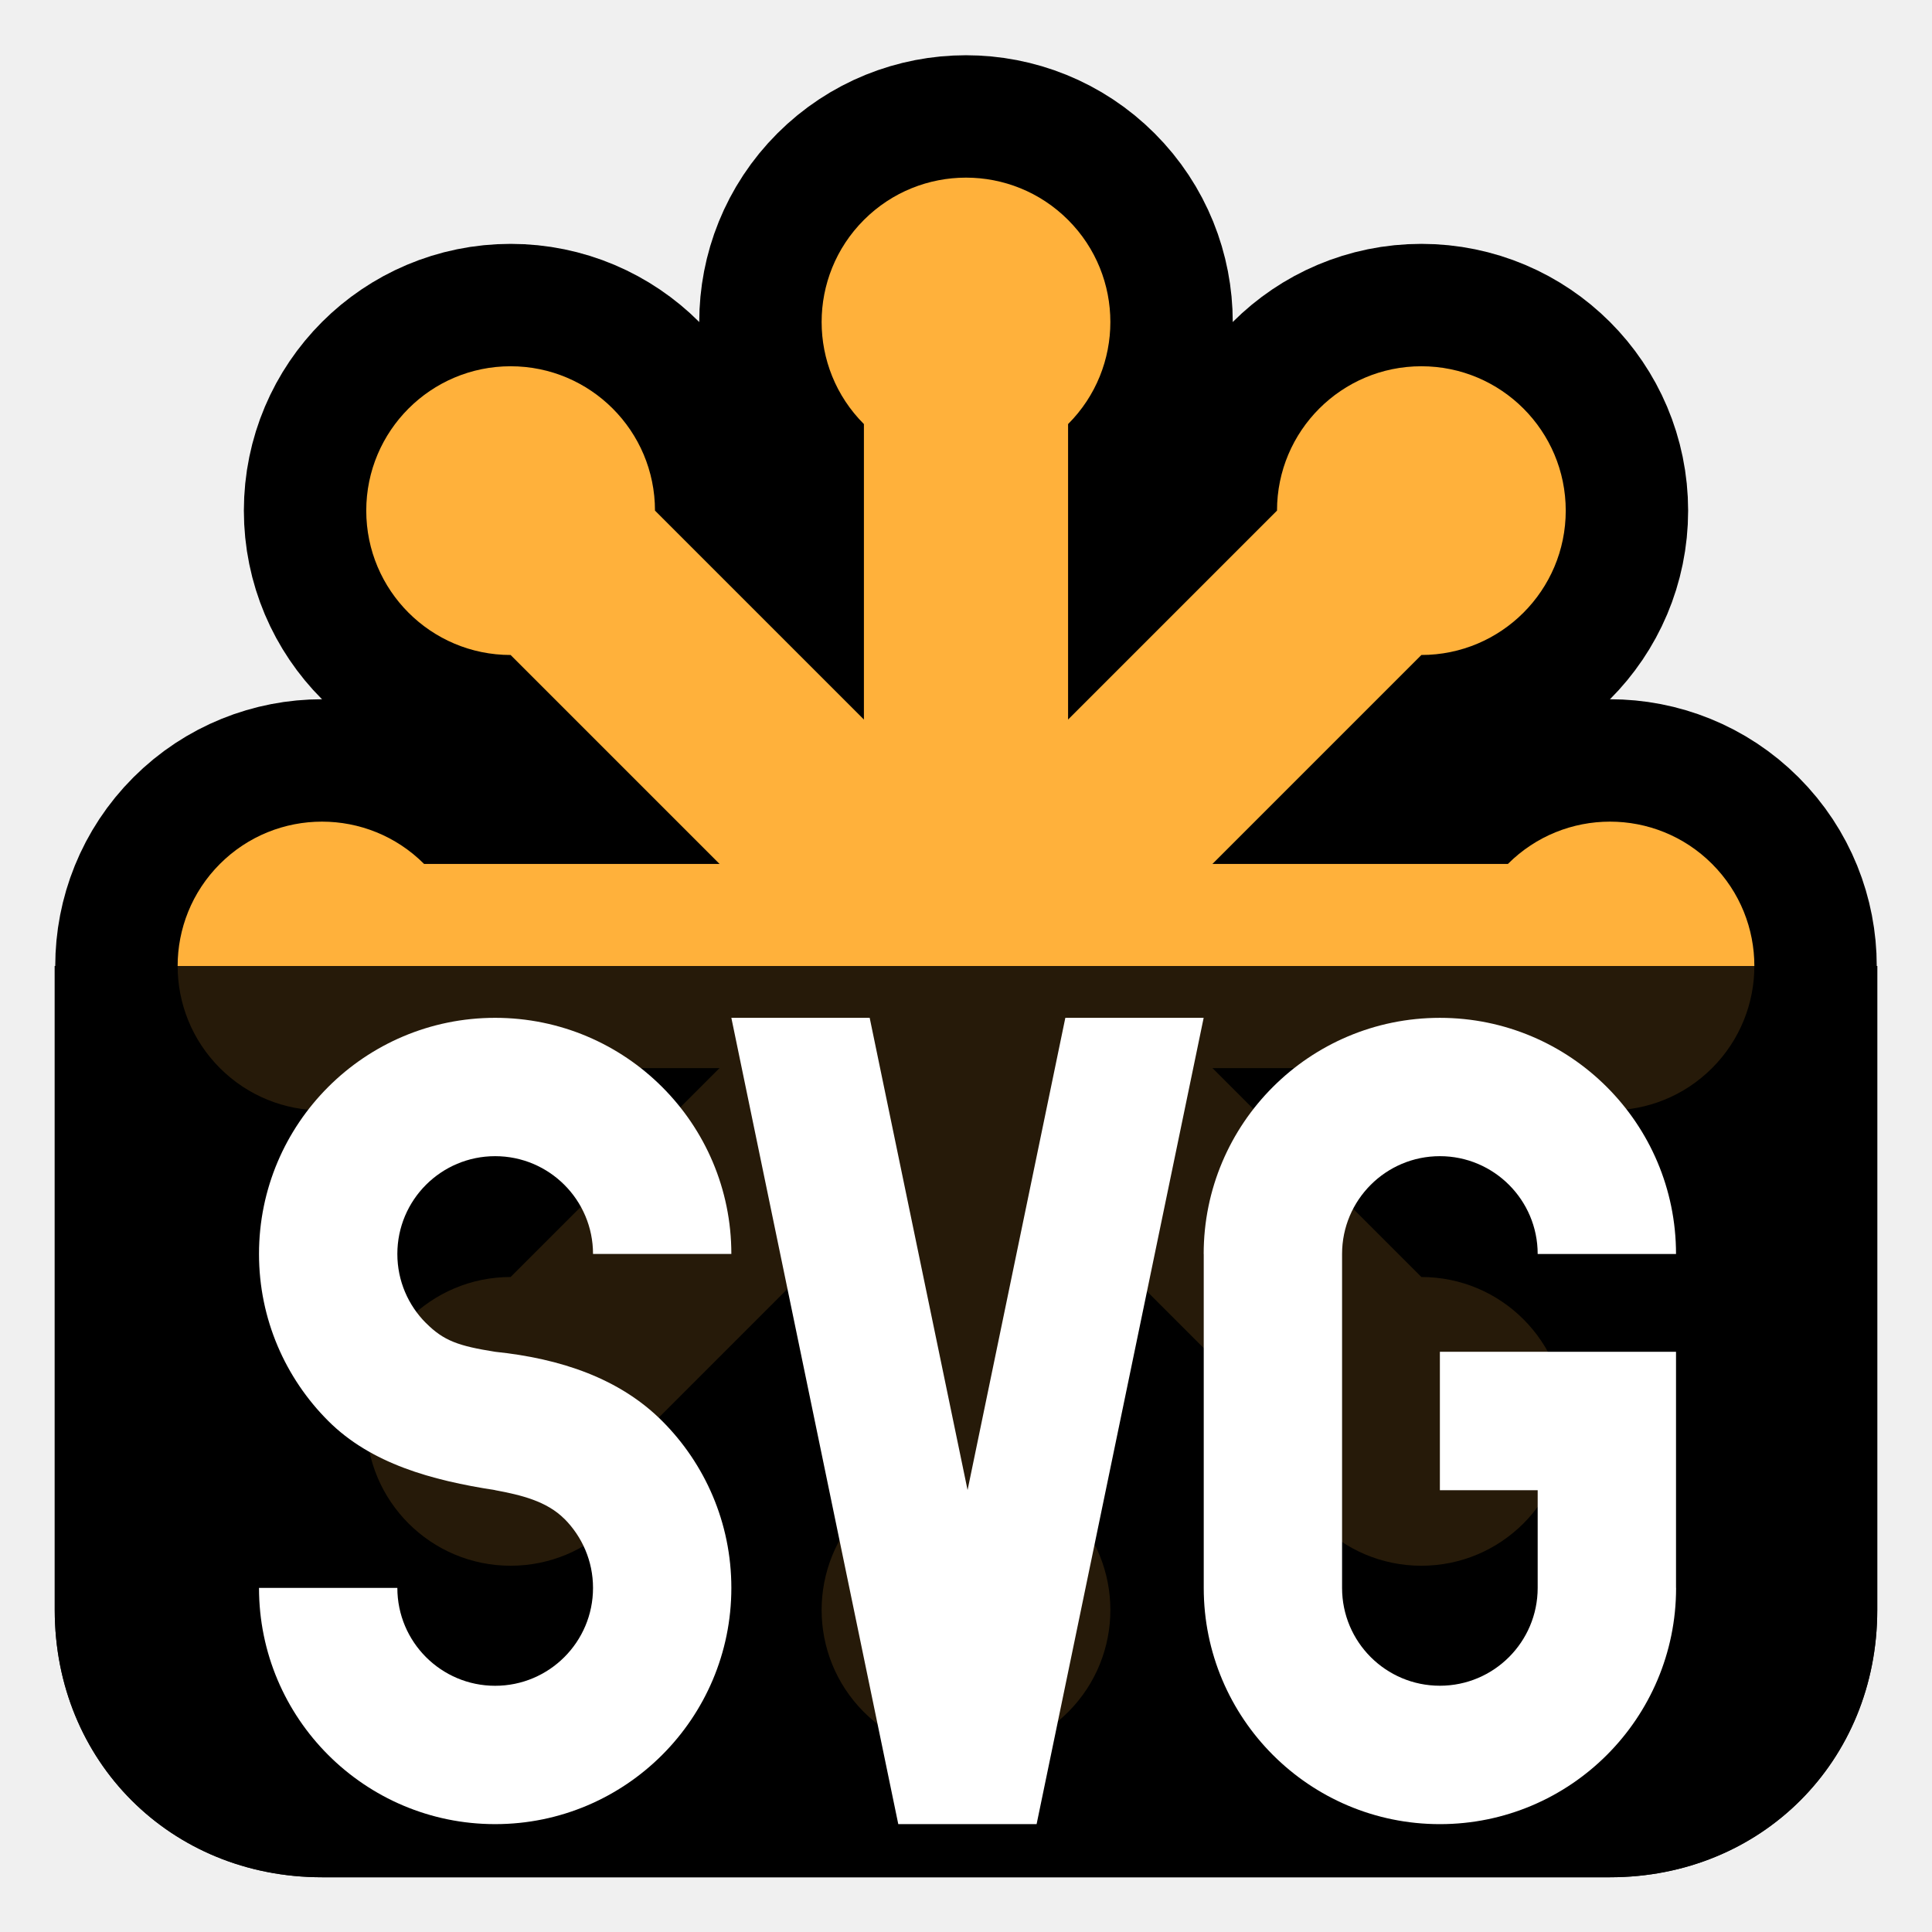
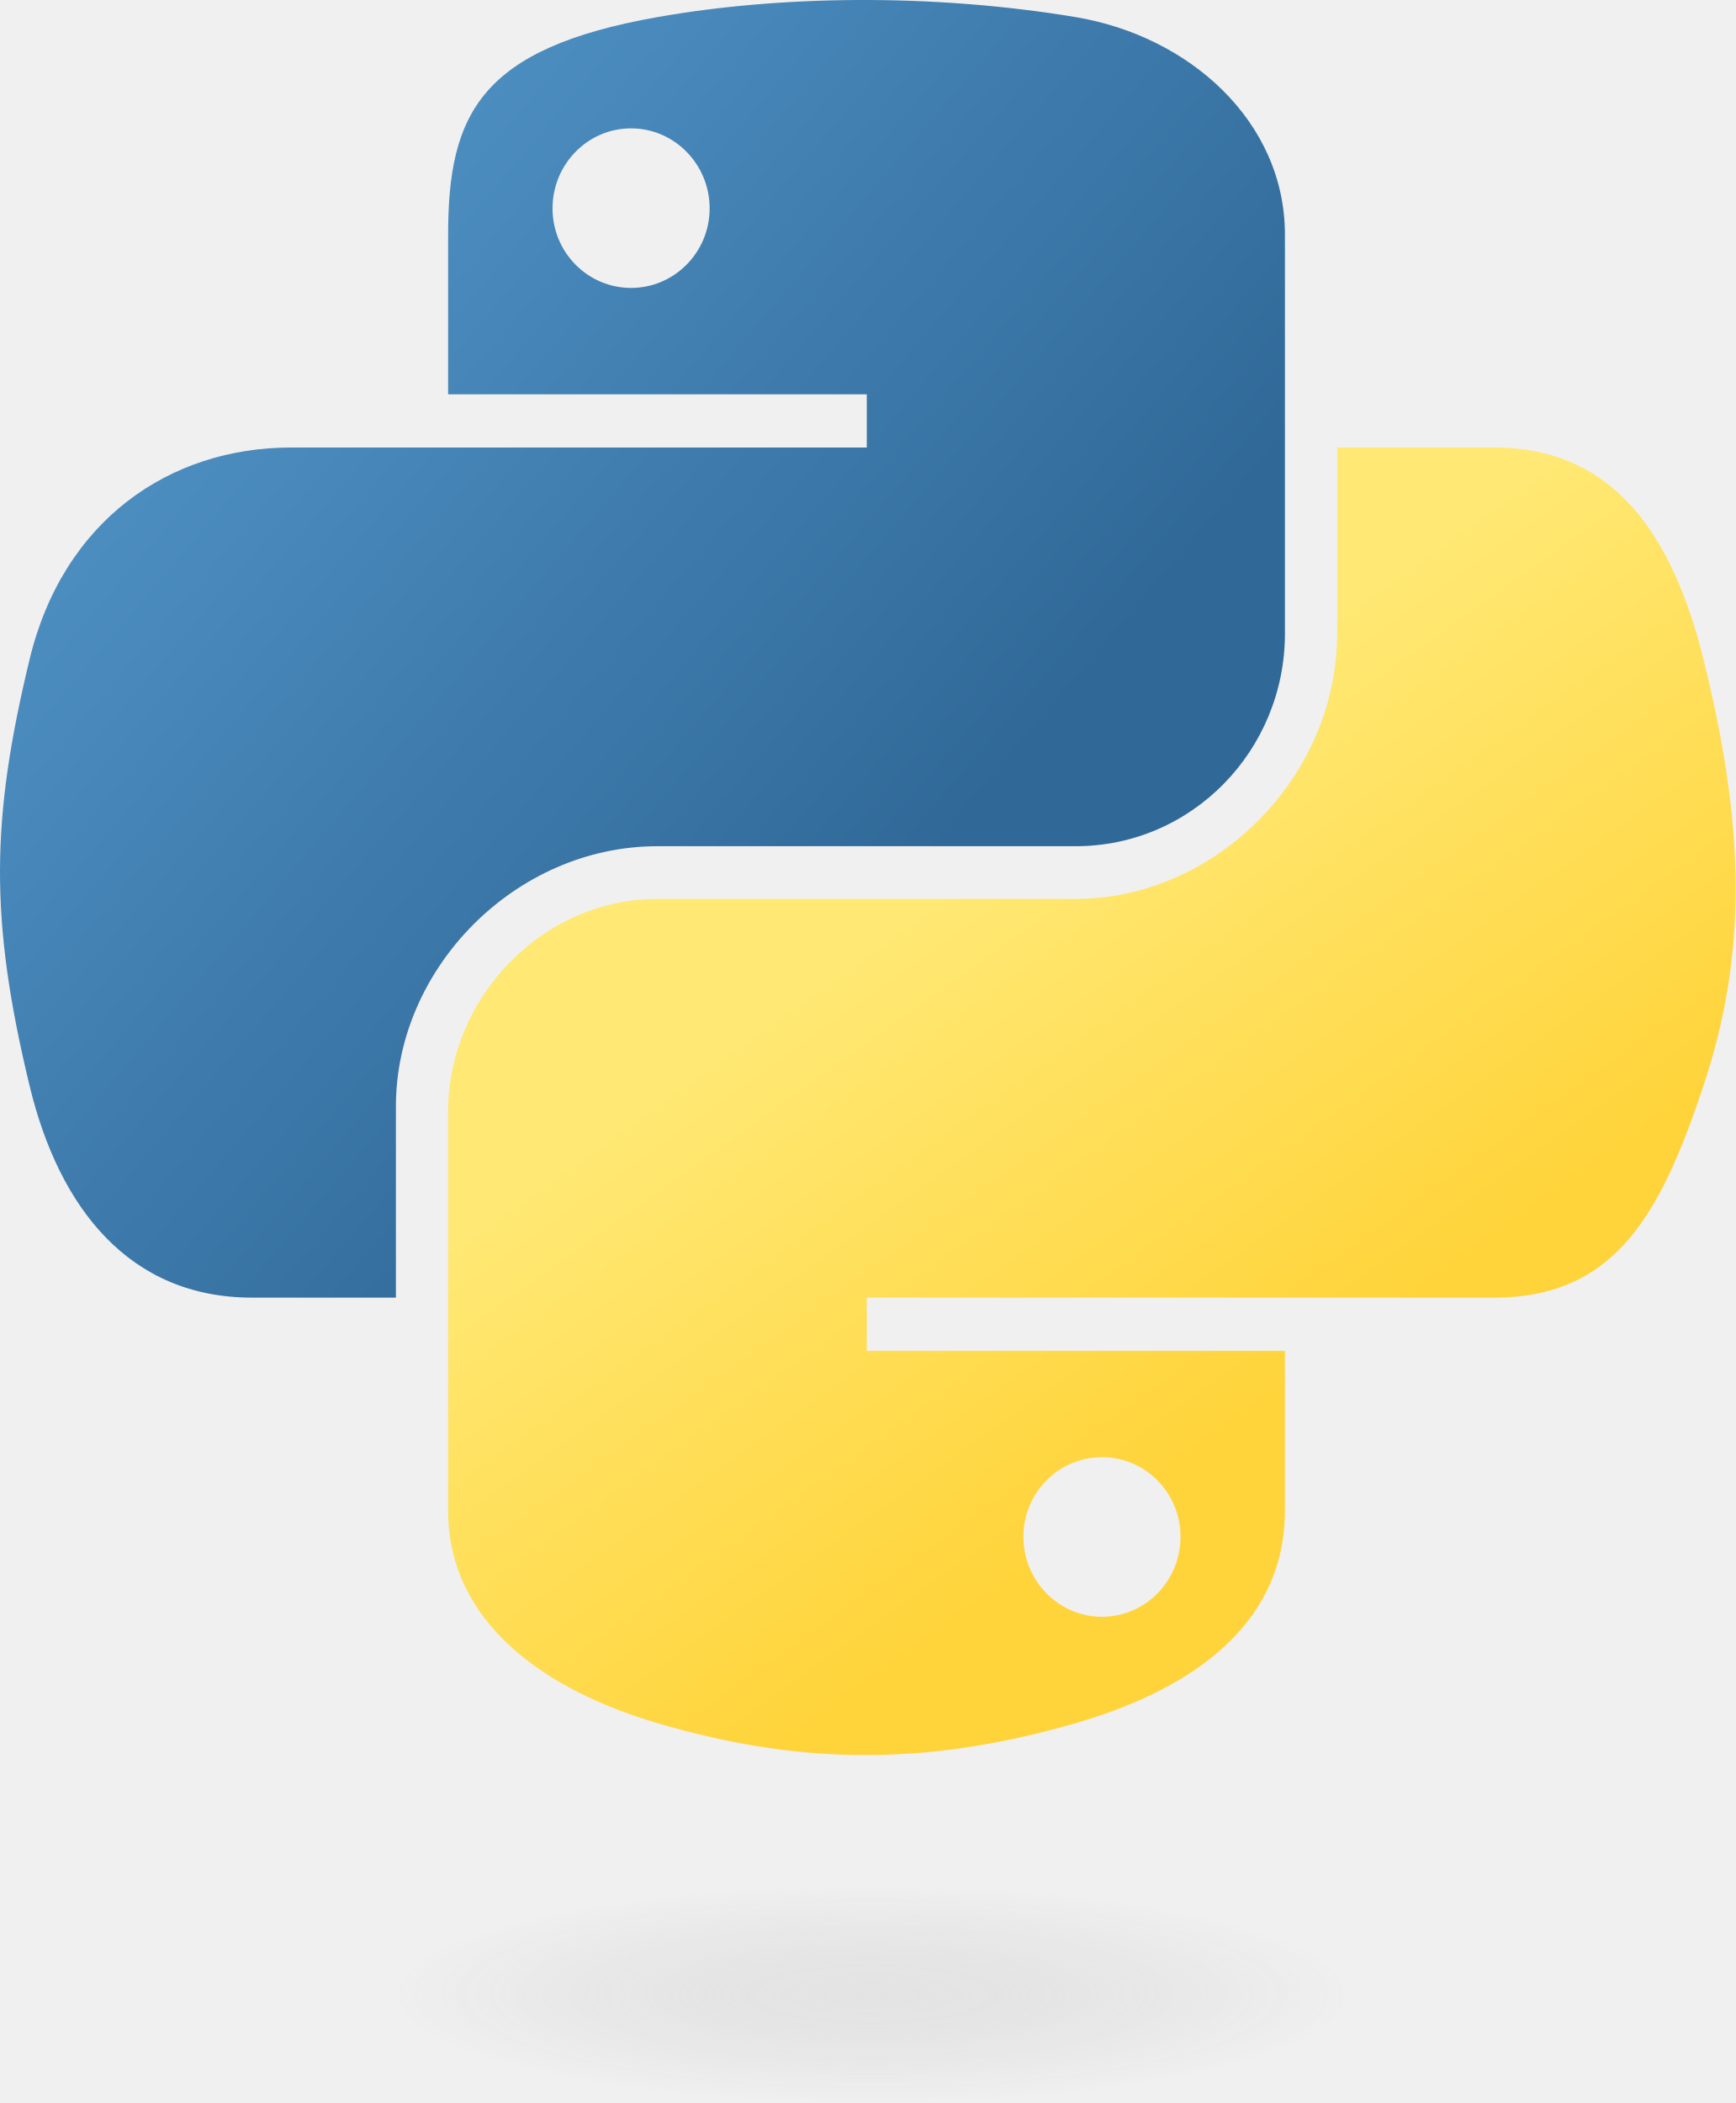
- <svg xmlns="http://www.w3.org/2000/svg" xmlns:xlink="http://www.w3.org/1999/xlink" width="100%" height="100%" viewBox="0 0 300 300">
+ <svg xmlns="http://www.w3.org/2000/svg" xmlns:xlink="http://www.w3.org/1999/xlink" version="1.0" width="111.161" height="134.668">
  <defs>
-     <g id="SVG" fill="#ffffff" transform="scale(2) translate(20,79)">
-       <path id="S" d="M 5.482,31.319 C2.163,28.001 0.109,23.419 0.109,18.358 C0.109,8.232 8.322,0.024 18.443,0.024 C28.569,0.024 36.782,8.232 36.782,18.358 L26.042,18.358 C26.042,14.164 22.638,10.765 18.443,10.765 C14.249,10.765 10.850,14.164 10.850,18.358 C10.850,20.453 11.701,22.351 13.070,23.721 L13.075,23.721 C14.450,25.101 15.595,25.500 18.443,25.952 L18.443,25.952 C23.509,26.479 28.091,28.006 31.409,31.324 L31.409,31.324 C34.728,34.643 36.782,39.225 36.782,44.286 C36.782,54.412 28.569,62.625 18.443,62.625 C8.322,62.625 0.109,54.412 0.109,44.286 L10.850,44.286 C10.850,48.480 14.249,51.884 18.443,51.884 C22.638,51.884 26.042,48.480 26.042,44.286 C26.042,42.191 25.191,40.298 23.821,38.923 L23.816,38.923 C22.441,37.548 20.468,37.074 18.443,36.697 L18.443,36.692 C13.533,35.939 8.800,34.638 5.482,31.319 L5.482,31.319 L5.482,31.319 Z" />
-       <path id="V" d="M 73.452,0.024 L60.482,62.625 L49.742,62.625 L36.782,0.024 L47.522,0.024 L55.122,36.687 L62.712,0.024 L73.452,0.024 Z" />
-       <path id="G" d="M 91.792,25.952 L110.126,25.952 L110.126,44.286 L110.131,44.286 C110.131,54.413 101.918,62.626 91.792,62.626 C81.665,62.626 73.458,54.413 73.458,44.286 L73.458,44.286 L73.458,18.359 L73.453,18.359 C73.453,8.233 81.665,0.025 91.792,0.025 C101.913,0.025 110.126,8.233 110.126,18.359 L99.385,18.359 C99.385,14.169 95.981,10.765 91.792,10.765 C87.597,10.765 84.198,14.169 84.198,18.359 L84.198,44.286 L84.198,44.286 C84.198,48.481 87.597,51.880 91.792,51.880 C95.981,51.880 99.380,48.481 99.385,44.291 L99.385,44.286 L99.385,36.698 L91.792,36.698 L91.792,25.952 L91.792,25.952 Z" />
-     </g>
+     <linearGradient id="c">
+       <stop style="stop-color:#b8b8b8;stop-opacity:.498" offset="0" />
+       <stop style="stop-color:#7f7f7f;stop-opacity:0" offset="1" />
+     </linearGradient>
+     <linearGradient id="a">
+       <stop style="stop-color:#ffd43b;stop-opacity:1" offset="0" />
+       <stop style="stop-color:#ffe873;stop-opacity:1" offset="1" />
+     </linearGradient>
+     <linearGradient id="b">
+       <stop style="stop-color:#5a9fd4;stop-opacity:1" offset="0" />
+       <stop style="stop-color:#306998;stop-opacity:1" offset="1" />
+     </linearGradient>
+     <linearGradient xlink:href="#a" id="e" gradientUnits="userSpaceOnUse" gradientTransform="matrix(.56254 0 0 .56797 -14.991 -11.702)" x1="150.961" y1="192.352" x2="112.031" y2="137.273" />
+     <linearGradient xlink:href="#b" id="d" gradientUnits="userSpaceOnUse" gradientTransform="matrix(.56254 0 0 .56797 -14.991 -11.702)" x1="26.649" y1="20.604" x2="135.665" y2="114.398" />
+     <radialGradient xlink:href="#c" id="f" gradientUnits="userSpaceOnUse" gradientTransform="matrix(0 -.23995 1.05467 0 -83.7 142.462)" cx="61.519" cy="132.286" fx="61.519" fy="132.286" r="29.037" />
  </defs>
-   <path id="base" fill="#000" d="M8.5,150 H291.5 V250 C291.5,273.5 273.5,291.5 250,291.5 H50 C26.5,291.5 8.5,273.5 8.5,250 Z" />
-   <g stroke-width="38.009" stroke="#000">
-     <g id="svgstar" transform="translate(150, 150)">
-       <path id="svgbar" fill="#ffb13b" d="M-84.149,-15.851 a22.417,22.417 0 1 0 0,31.703 h168.297 a22.417,22.417 0 1 0 0,-31.703 Z" />
-       <use xlink:href="#svgbar" transform="rotate(45)" />
-       <use xlink:href="#svgbar" transform="rotate(90)" />
-       <use xlink:href="#svgbar" transform="rotate(135)" />
-     </g>
-   </g>
-   <use xlink:href="#svgstar" />
-   <use xlink:href="#base" opacity="0.85" />
-   <use xlink:href="#SVG" />
+   <path style="fill:url(#d);fill-opacity:1" d="M54.919 0c-4.584.022-8.961.413-12.813 1.095C30.76 3.099 28.7 7.295 28.7 15.032v10.219h26.813v3.406H18.638c-7.793 0-14.616 4.684-16.75 13.594-2.462 10.213-2.571 16.586 0 27.25 1.905 7.938 6.457 13.594 14.25 13.594h9.218v-12.25c0-8.85 7.657-16.657 16.75-16.657h26.782c7.454 0 13.406-6.138 13.406-13.625v-25.53c0-7.267-6.13-12.726-13.406-13.938C64.282.328 59.502-.02 54.918 0m-14.5 8.22c2.77 0 5.031 2.298 5.031 5.125 0 2.816-2.262 5.093-5.031 5.093-2.78 0-5.031-2.277-5.031-5.093 0-2.827 2.251-5.125 5.03-5.125" />
+   <path style="fill:url(#e);fill-opacity:1" d="M85.638 28.657v11.906c0 9.231-7.826 17-16.75 17H42.106c-7.336 0-13.406 6.279-13.406 13.625V96.72c0 7.266 6.319 11.54 13.406 13.625 8.488 2.495 16.627 2.946 26.782 0 6.75-1.955 13.406-5.888 13.406-13.625V86.5H55.513v-3.405H95.7c7.793 0 10.696-5.436 13.406-13.594 2.8-8.399 2.68-16.476 0-27.25-1.925-7.758-5.604-13.594-13.406-13.594zM70.575 93.313c2.78 0 5.031 2.278 5.031 5.094 0 2.827-2.251 5.125-5.031 5.125-2.77 0-5.031-2.298-5.031-5.125 0-2.816 2.261-5.094 5.031-5.094" />
+   <ellipse style="opacity:.444;fill:url(#f);fill-opacity:1;fill-rule:nonzero;stroke:none;stroke-width:15.417;stroke-miterlimit:4;stroke-dasharray:none;stroke-opacity:1" cx="55.817" cy="127.701" rx="35.931" ry="6.967" />
</svg>
